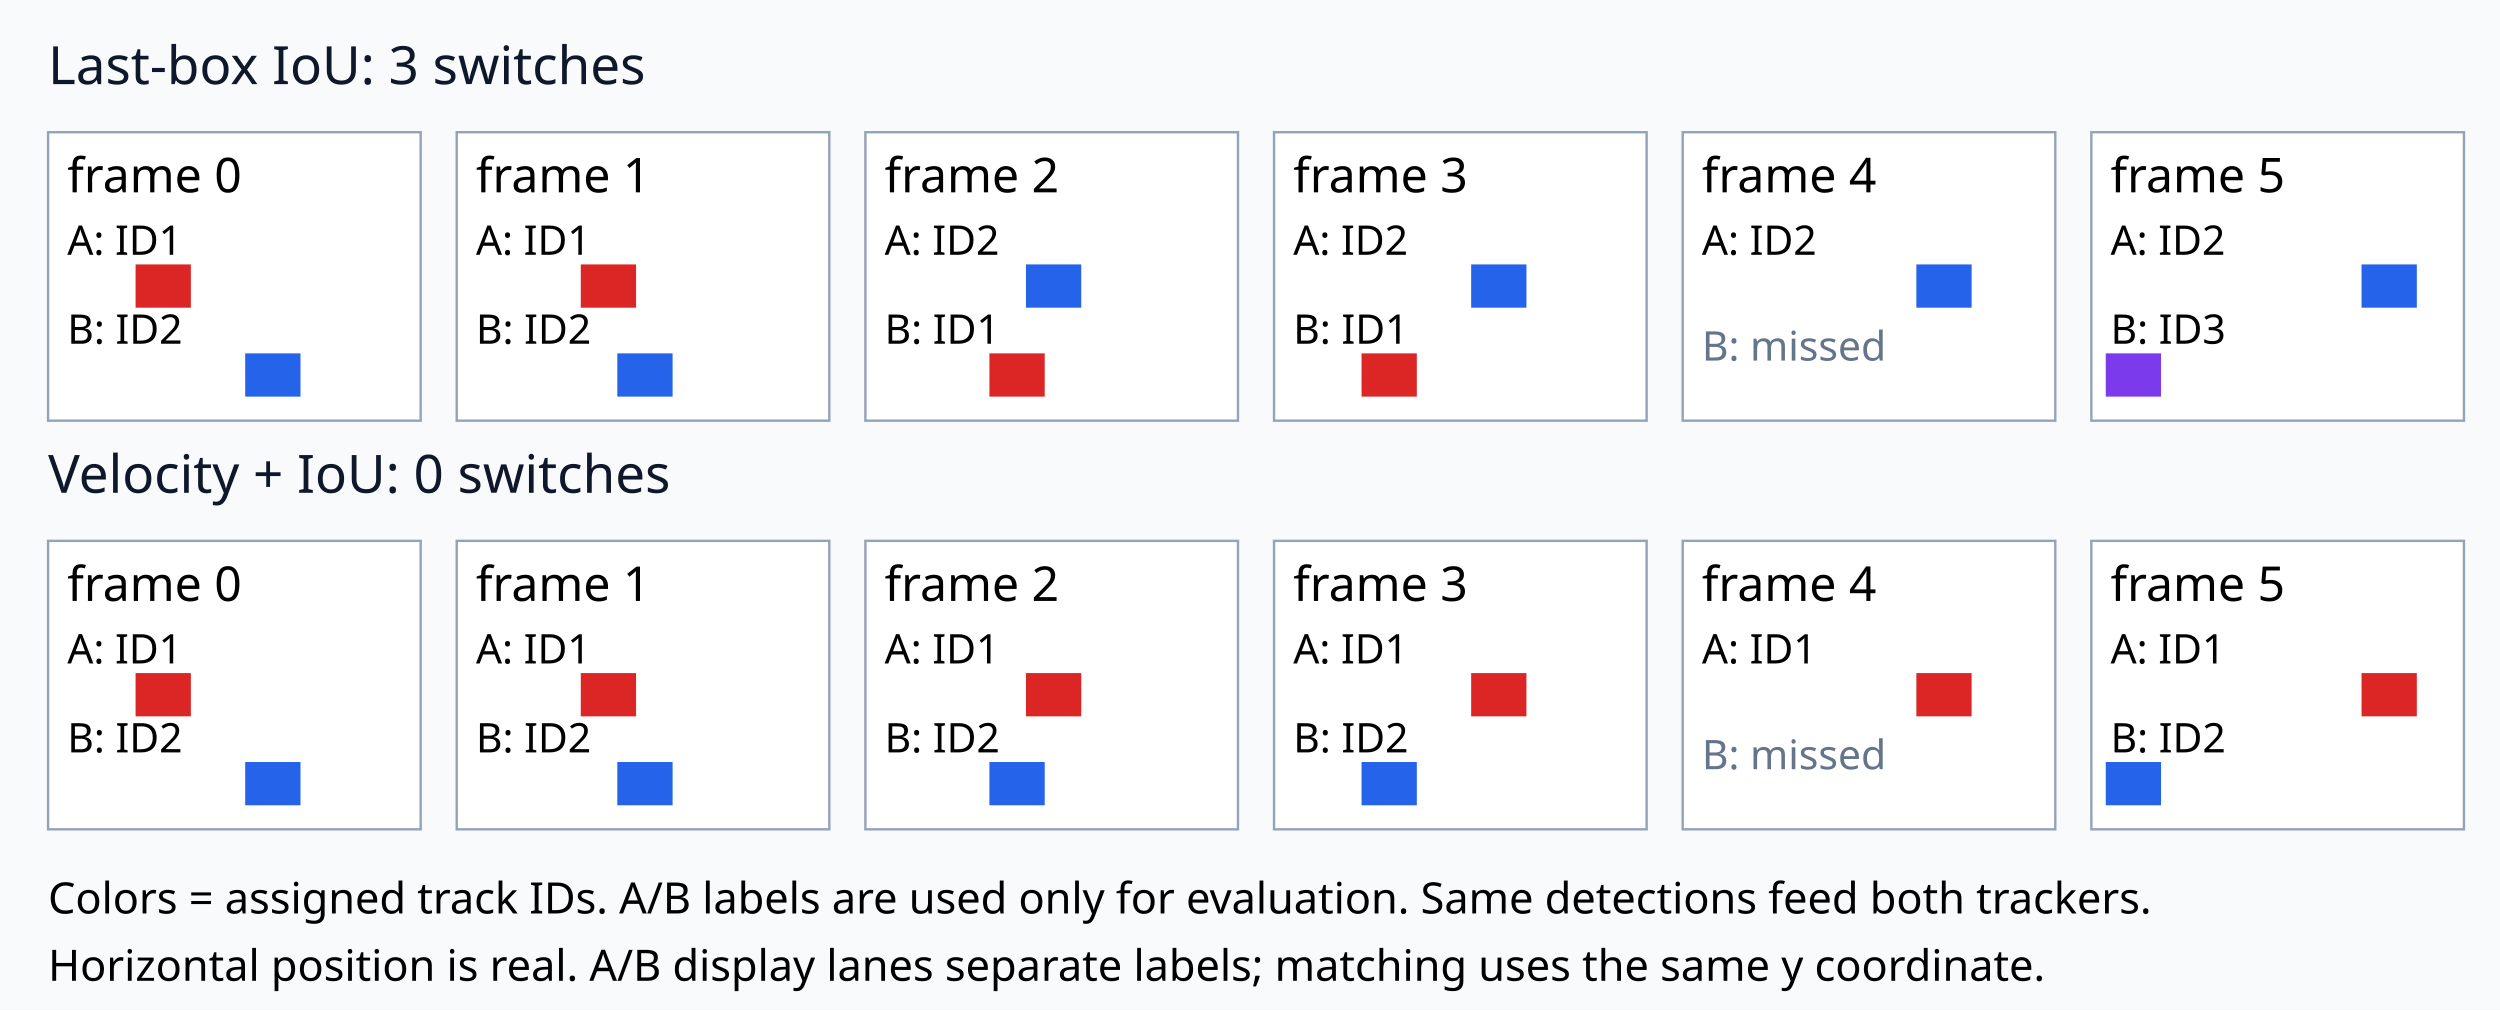
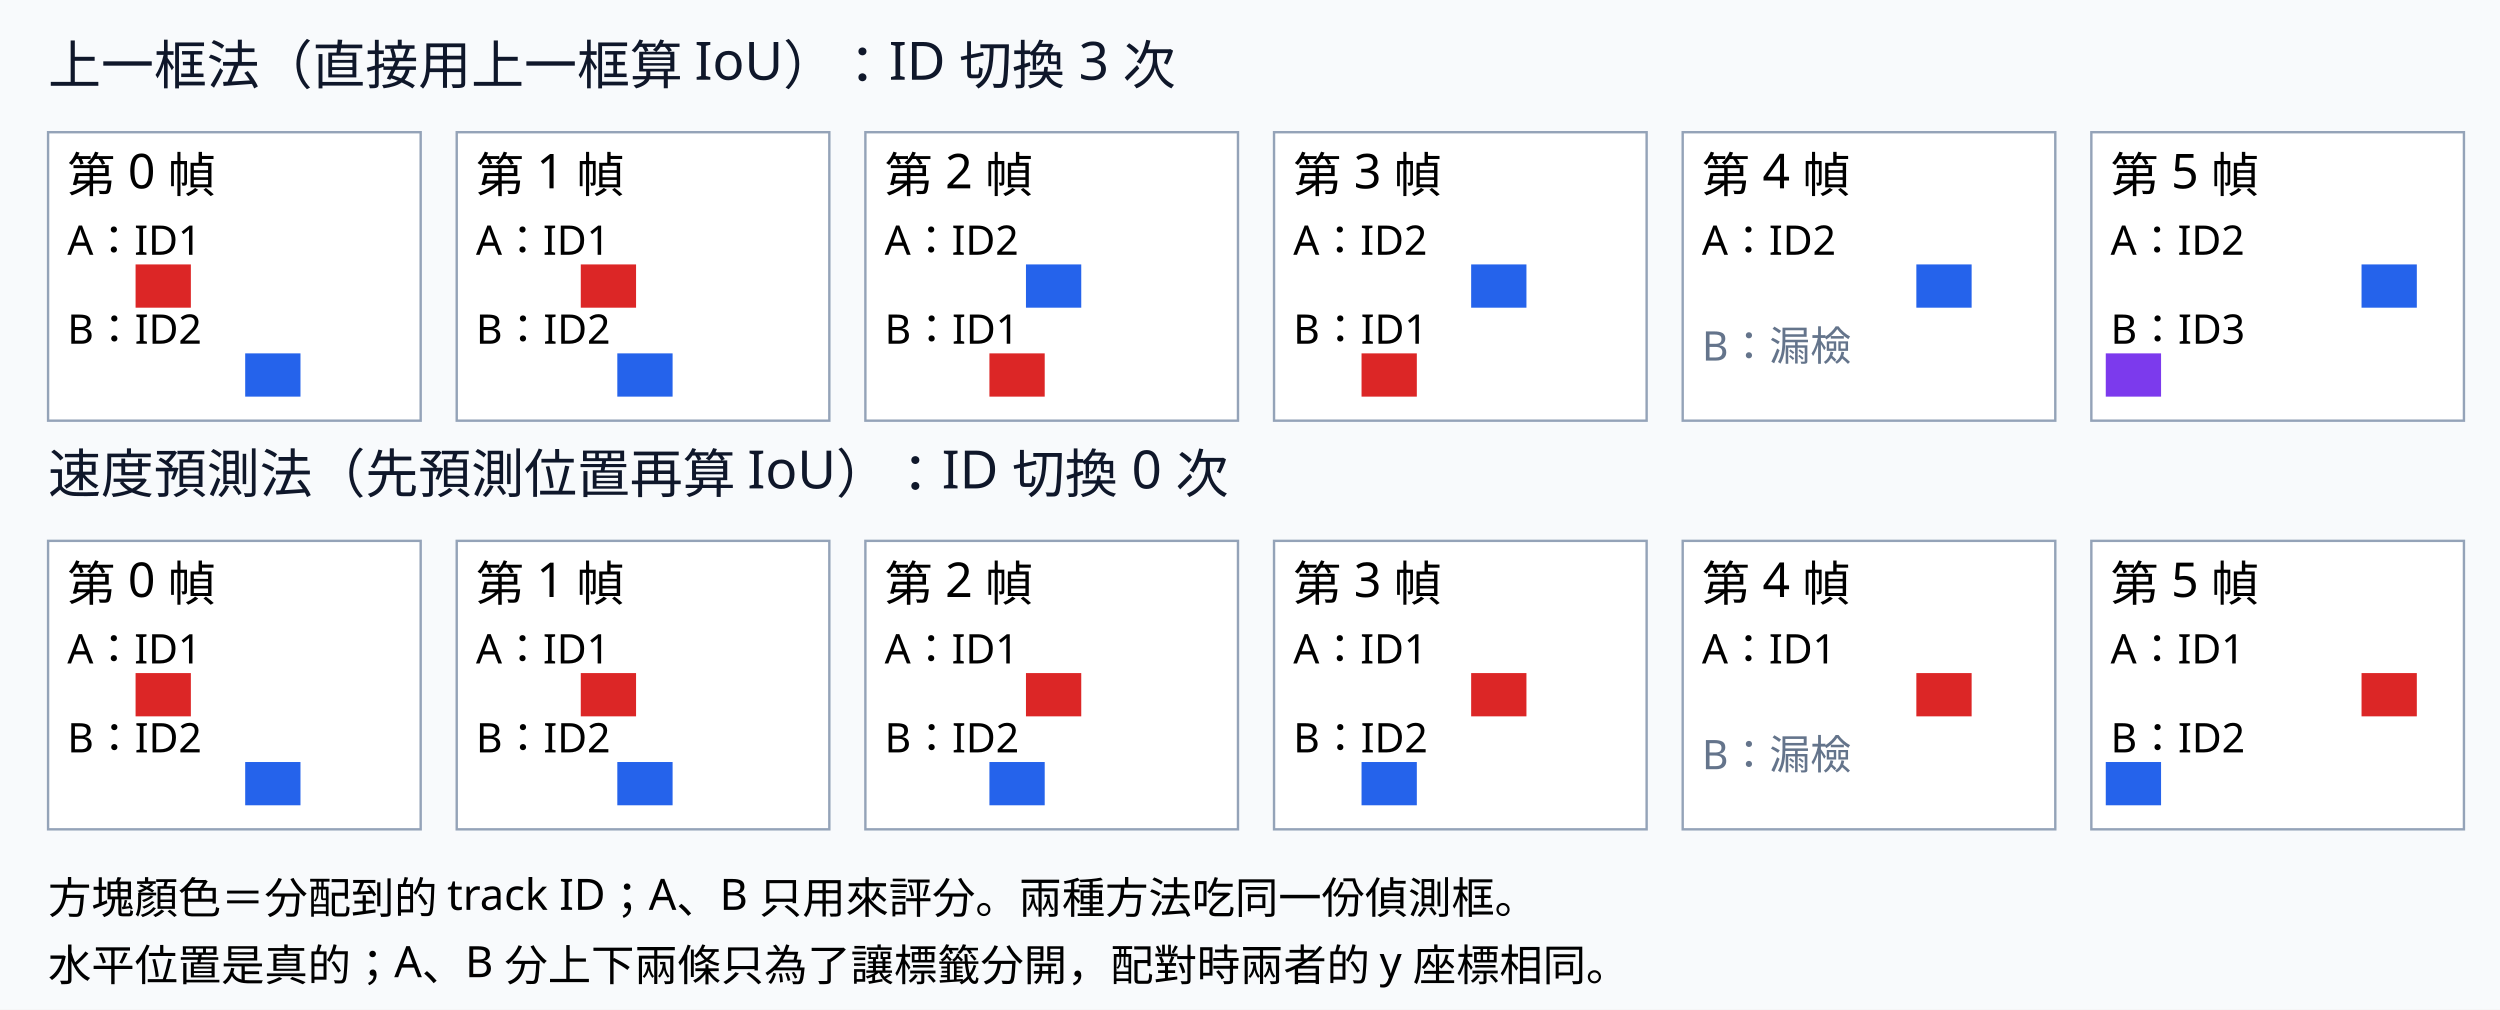
<svg xmlns="http://www.w3.org/2000/svg" viewBox="0 0 1040 420" role="img" aria-labelledby="t d">
  <rect width="1040" height="420" fill="#f8fafc" />
-   <text x="20" y="35" font-family="sans-serif" font-size="22" fill="#0f172a">Last-box IoU: 3 switches</text>
+   <text x="20" y="35" font-family="sans-serif" font-size="22" fill="#0f172a">上一框法（直接用上一框算 IoU）：ID 切換 3 次</text>
  <rect x="20" y="55" width="155" height="120" fill="white" stroke="#94a3b8" />
-   <text x="28" y="80" font-family="sans-serif" font-size="20">frame 0</text>
+   <text x="28" y="80" font-family="sans-serif" font-size="20">第 0 幀</text>
  <rect x="56.4" y="110" width="23" height="18" fill="#dc2626" />
-   <text x="28" y="106" font-family="sans-serif" font-size="17">A: ID1</text>
+   <text x="28" y="106" font-family="sans-serif" font-size="17">A：ID1</text>
  <rect x="102.0" y="147" width="23" height="18" fill="#2563eb" />
-   <text x="28" y="143" font-family="sans-serif" font-size="17">B: ID2</text>
+   <text x="28" y="143" font-family="sans-serif" font-size="17">B：ID2</text>
  <rect x="190" y="55" width="155" height="120" fill="white" stroke="#94a3b8" />
-   <text x="198" y="80" font-family="sans-serif" font-size="20">frame 1</text>
+   <text x="198" y="80" font-family="sans-serif" font-size="20">第 1 幀</text>
  <rect x="241.6" y="110" width="23" height="18" fill="#dc2626" />
-   <text x="198" y="106" font-family="sans-serif" font-size="17">A: ID1</text>
+   <text x="198" y="106" font-family="sans-serif" font-size="17">A：ID1</text>
  <rect x="256.8" y="147" width="23" height="18" fill="#2563eb" />
-   <text x="198" y="143" font-family="sans-serif" font-size="17">B: ID2</text>
+   <text x="198" y="143" font-family="sans-serif" font-size="17">B：ID2</text>
  <rect x="360" y="55" width="155" height="120" fill="white" stroke="#94a3b8" />
-   <text x="368" y="80" font-family="sans-serif" font-size="20">frame 2</text>
+   <text x="368" y="80" font-family="sans-serif" font-size="20">第 2 幀</text>
  <rect x="426.8" y="110" width="23" height="18" fill="#2563eb" />
-   <text x="368" y="106" font-family="sans-serif" font-size="17">A: ID2</text>
+   <text x="368" y="106" font-family="sans-serif" font-size="17">A：ID2</text>
  <rect x="411.6" y="147" width="23" height="18" fill="#dc2626" />
-   <text x="368" y="143" font-family="sans-serif" font-size="17">B: ID1</text>
+   <text x="368" y="143" font-family="sans-serif" font-size="17">B：ID1</text>
  <rect x="530" y="55" width="155" height="120" fill="white" stroke="#94a3b8" />
-   <text x="538" y="80" font-family="sans-serif" font-size="20">frame 3</text>
+   <text x="538" y="80" font-family="sans-serif" font-size="20">第 3 幀</text>
  <rect x="612.0" y="110" width="23" height="18" fill="#2563eb" />
-   <text x="538" y="106" font-family="sans-serif" font-size="17">A: ID2</text>
+   <text x="538" y="106" font-family="sans-serif" font-size="17">A：ID2</text>
  <rect x="566.4" y="147" width="23" height="18" fill="#dc2626" />
-   <text x="538" y="143" font-family="sans-serif" font-size="17">B: ID1</text>
+   <text x="538" y="143" font-family="sans-serif" font-size="17">B：ID1</text>
  <rect x="700" y="55" width="155" height="120" fill="white" stroke="#94a3b8" />
-   <text x="708" y="80" font-family="sans-serif" font-size="20">frame 4</text>
+   <text x="708" y="80" font-family="sans-serif" font-size="20">第 4 幀</text>
  <rect x="797.2" y="110" width="23" height="18" fill="#2563eb" />
-   <text x="708" y="106" font-family="sans-serif" font-size="17">A: ID2</text>
-   <text x="708" y="150" font-family="sans-serif" font-size="17" fill="#64748b">B: missed</text>
+   <text x="708" y="106" font-family="sans-serif" font-size="17">A：ID2</text>
+   <text x="708" y="150" font-family="sans-serif" font-size="17" fill="#64748b">B：漏檢</text>
  <rect x="870" y="55" width="155" height="120" fill="white" stroke="#94a3b8" />
-   <text x="878" y="80" font-family="sans-serif" font-size="20">frame 5</text>
+   <text x="878" y="80" font-family="sans-serif" font-size="20">第 5 幀</text>
  <rect x="982.4" y="110" width="23" height="18" fill="#2563eb" />
-   <text x="878" y="106" font-family="sans-serif" font-size="17">A: ID2</text>
+   <text x="878" y="106" font-family="sans-serif" font-size="17">A：ID2</text>
  <rect x="876.0" y="147" width="23" height="18" fill="#7c3aed" />
-   <text x="878" y="143" font-family="sans-serif" font-size="17">B: ID3</text>
-   <text x="20" y="205" font-family="sans-serif" font-size="22" fill="#0f172a">Velocity + IoU: 0 switches</text>
+   <text x="878" y="143" font-family="sans-serif" font-size="17">B：ID3</text>
+   <text x="20" y="205" font-family="sans-serif" font-size="22" fill="#0f172a">速度預測法（先預測位置再算 IoU）：ID 切換 0 次</text>
  <rect x="20" y="225" width="155" height="120" fill="white" stroke="#94a3b8" />
-   <text x="28" y="250" font-family="sans-serif" font-size="20">frame 0</text>
+   <text x="28" y="250" font-family="sans-serif" font-size="20">第 0 幀</text>
  <rect x="56.4" y="280" width="23" height="18" fill="#dc2626" />
-   <text x="28" y="276" font-family="sans-serif" font-size="17">A: ID1</text>
+   <text x="28" y="276" font-family="sans-serif" font-size="17">A：ID1</text>
  <rect x="102.0" y="317" width="23" height="18" fill="#2563eb" />
-   <text x="28" y="313" font-family="sans-serif" font-size="17">B: ID2</text>
+   <text x="28" y="313" font-family="sans-serif" font-size="17">B：ID2</text>
  <rect x="190" y="225" width="155" height="120" fill="white" stroke="#94a3b8" />
-   <text x="198" y="250" font-family="sans-serif" font-size="20">frame 1</text>
+   <text x="198" y="250" font-family="sans-serif" font-size="20">第 1 幀</text>
  <rect x="241.6" y="280" width="23" height="18" fill="#dc2626" />
-   <text x="198" y="276" font-family="sans-serif" font-size="17">A: ID1</text>
+   <text x="198" y="276" font-family="sans-serif" font-size="17">A：ID1</text>
  <rect x="256.8" y="317" width="23" height="18" fill="#2563eb" />
-   <text x="198" y="313" font-family="sans-serif" font-size="17">B: ID2</text>
+   <text x="198" y="313" font-family="sans-serif" font-size="17">B：ID2</text>
  <rect x="360" y="225" width="155" height="120" fill="white" stroke="#94a3b8" />
-   <text x="368" y="250" font-family="sans-serif" font-size="20">frame 2</text>
+   <text x="368" y="250" font-family="sans-serif" font-size="20">第 2 幀</text>
  <rect x="426.8" y="280" width="23" height="18" fill="#dc2626" />
-   <text x="368" y="276" font-family="sans-serif" font-size="17">A: ID1</text>
+   <text x="368" y="276" font-family="sans-serif" font-size="17">A：ID1</text>
  <rect x="411.6" y="317" width="23" height="18" fill="#2563eb" />
-   <text x="368" y="313" font-family="sans-serif" font-size="17">B: ID2</text>
+   <text x="368" y="313" font-family="sans-serif" font-size="17">B：ID2</text>
  <rect x="530" y="225" width="155" height="120" fill="white" stroke="#94a3b8" />
-   <text x="538" y="250" font-family="sans-serif" font-size="20">frame 3</text>
+   <text x="538" y="250" font-family="sans-serif" font-size="20">第 3 幀</text>
  <rect x="612.0" y="280" width="23" height="18" fill="#dc2626" />
-   <text x="538" y="276" font-family="sans-serif" font-size="17">A: ID1</text>
+   <text x="538" y="276" font-family="sans-serif" font-size="17">A：ID1</text>
  <rect x="566.4" y="317" width="23" height="18" fill="#2563eb" />
-   <text x="538" y="313" font-family="sans-serif" font-size="17">B: ID2</text>
+   <text x="538" y="313" font-family="sans-serif" font-size="17">B：ID2</text>
  <rect x="700" y="225" width="155" height="120" fill="white" stroke="#94a3b8" />
-   <text x="708" y="250" font-family="sans-serif" font-size="20">frame 4</text>
+   <text x="708" y="250" font-family="sans-serif" font-size="20">第 4 幀</text>
  <rect x="797.2" y="280" width="23" height="18" fill="#dc2626" />
-   <text x="708" y="276" font-family="sans-serif" font-size="17">A: ID1</text>
-   <text x="708" y="320" font-family="sans-serif" font-size="17" fill="#64748b">B: missed</text>
+   <text x="708" y="276" font-family="sans-serif" font-size="17">A：ID1</text>
+   <text x="708" y="320" font-family="sans-serif" font-size="17" fill="#64748b">B：漏檢</text>
  <rect x="870" y="225" width="155" height="120" fill="white" stroke="#94a3b8" />
-   <text x="878" y="250" font-family="sans-serif" font-size="20">frame 5</text>
+   <text x="878" y="250" font-family="sans-serif" font-size="20">第 5 幀</text>
  <rect x="982.4" y="280" width="23" height="18" fill="#dc2626" />
-   <text x="878" y="276" font-family="sans-serif" font-size="17">A: ID1</text>
+   <text x="878" y="276" font-family="sans-serif" font-size="17">A：ID1</text>
  <rect x="876.0" y="317" width="23" height="18" fill="#2563eb" />
-   <text x="878" y="313" font-family="sans-serif" font-size="17">B: ID2</text>
-   <text x="20" y="380" font-family="sans-serif" font-size="18">Colors = assigned track IDs. A/B labels are used only for evaluation. Same detections feed both trackers.</text>
-   <text x="20" y="408" font-family="sans-serif" font-size="18">Horizontal position is real. A/B display lanes separate labels; matching uses the same y coordinate.</text>
+   <text x="878" y="313" font-family="sans-serif" font-size="17">B：ID2</text>
+   <text x="20" y="380" font-family="sans-serif" font-size="18">方塊顏色＝分配到的 track ID；A、B 只用來評分。兩種方法吃同一份偵測框。</text>
+   <text x="20" y="408" font-family="sans-serif" font-size="18">水平位置是真的；A、B 分上下兩條只為了讓標籤分開，配對時兩者的 y 座標相同。</text>
</svg>
